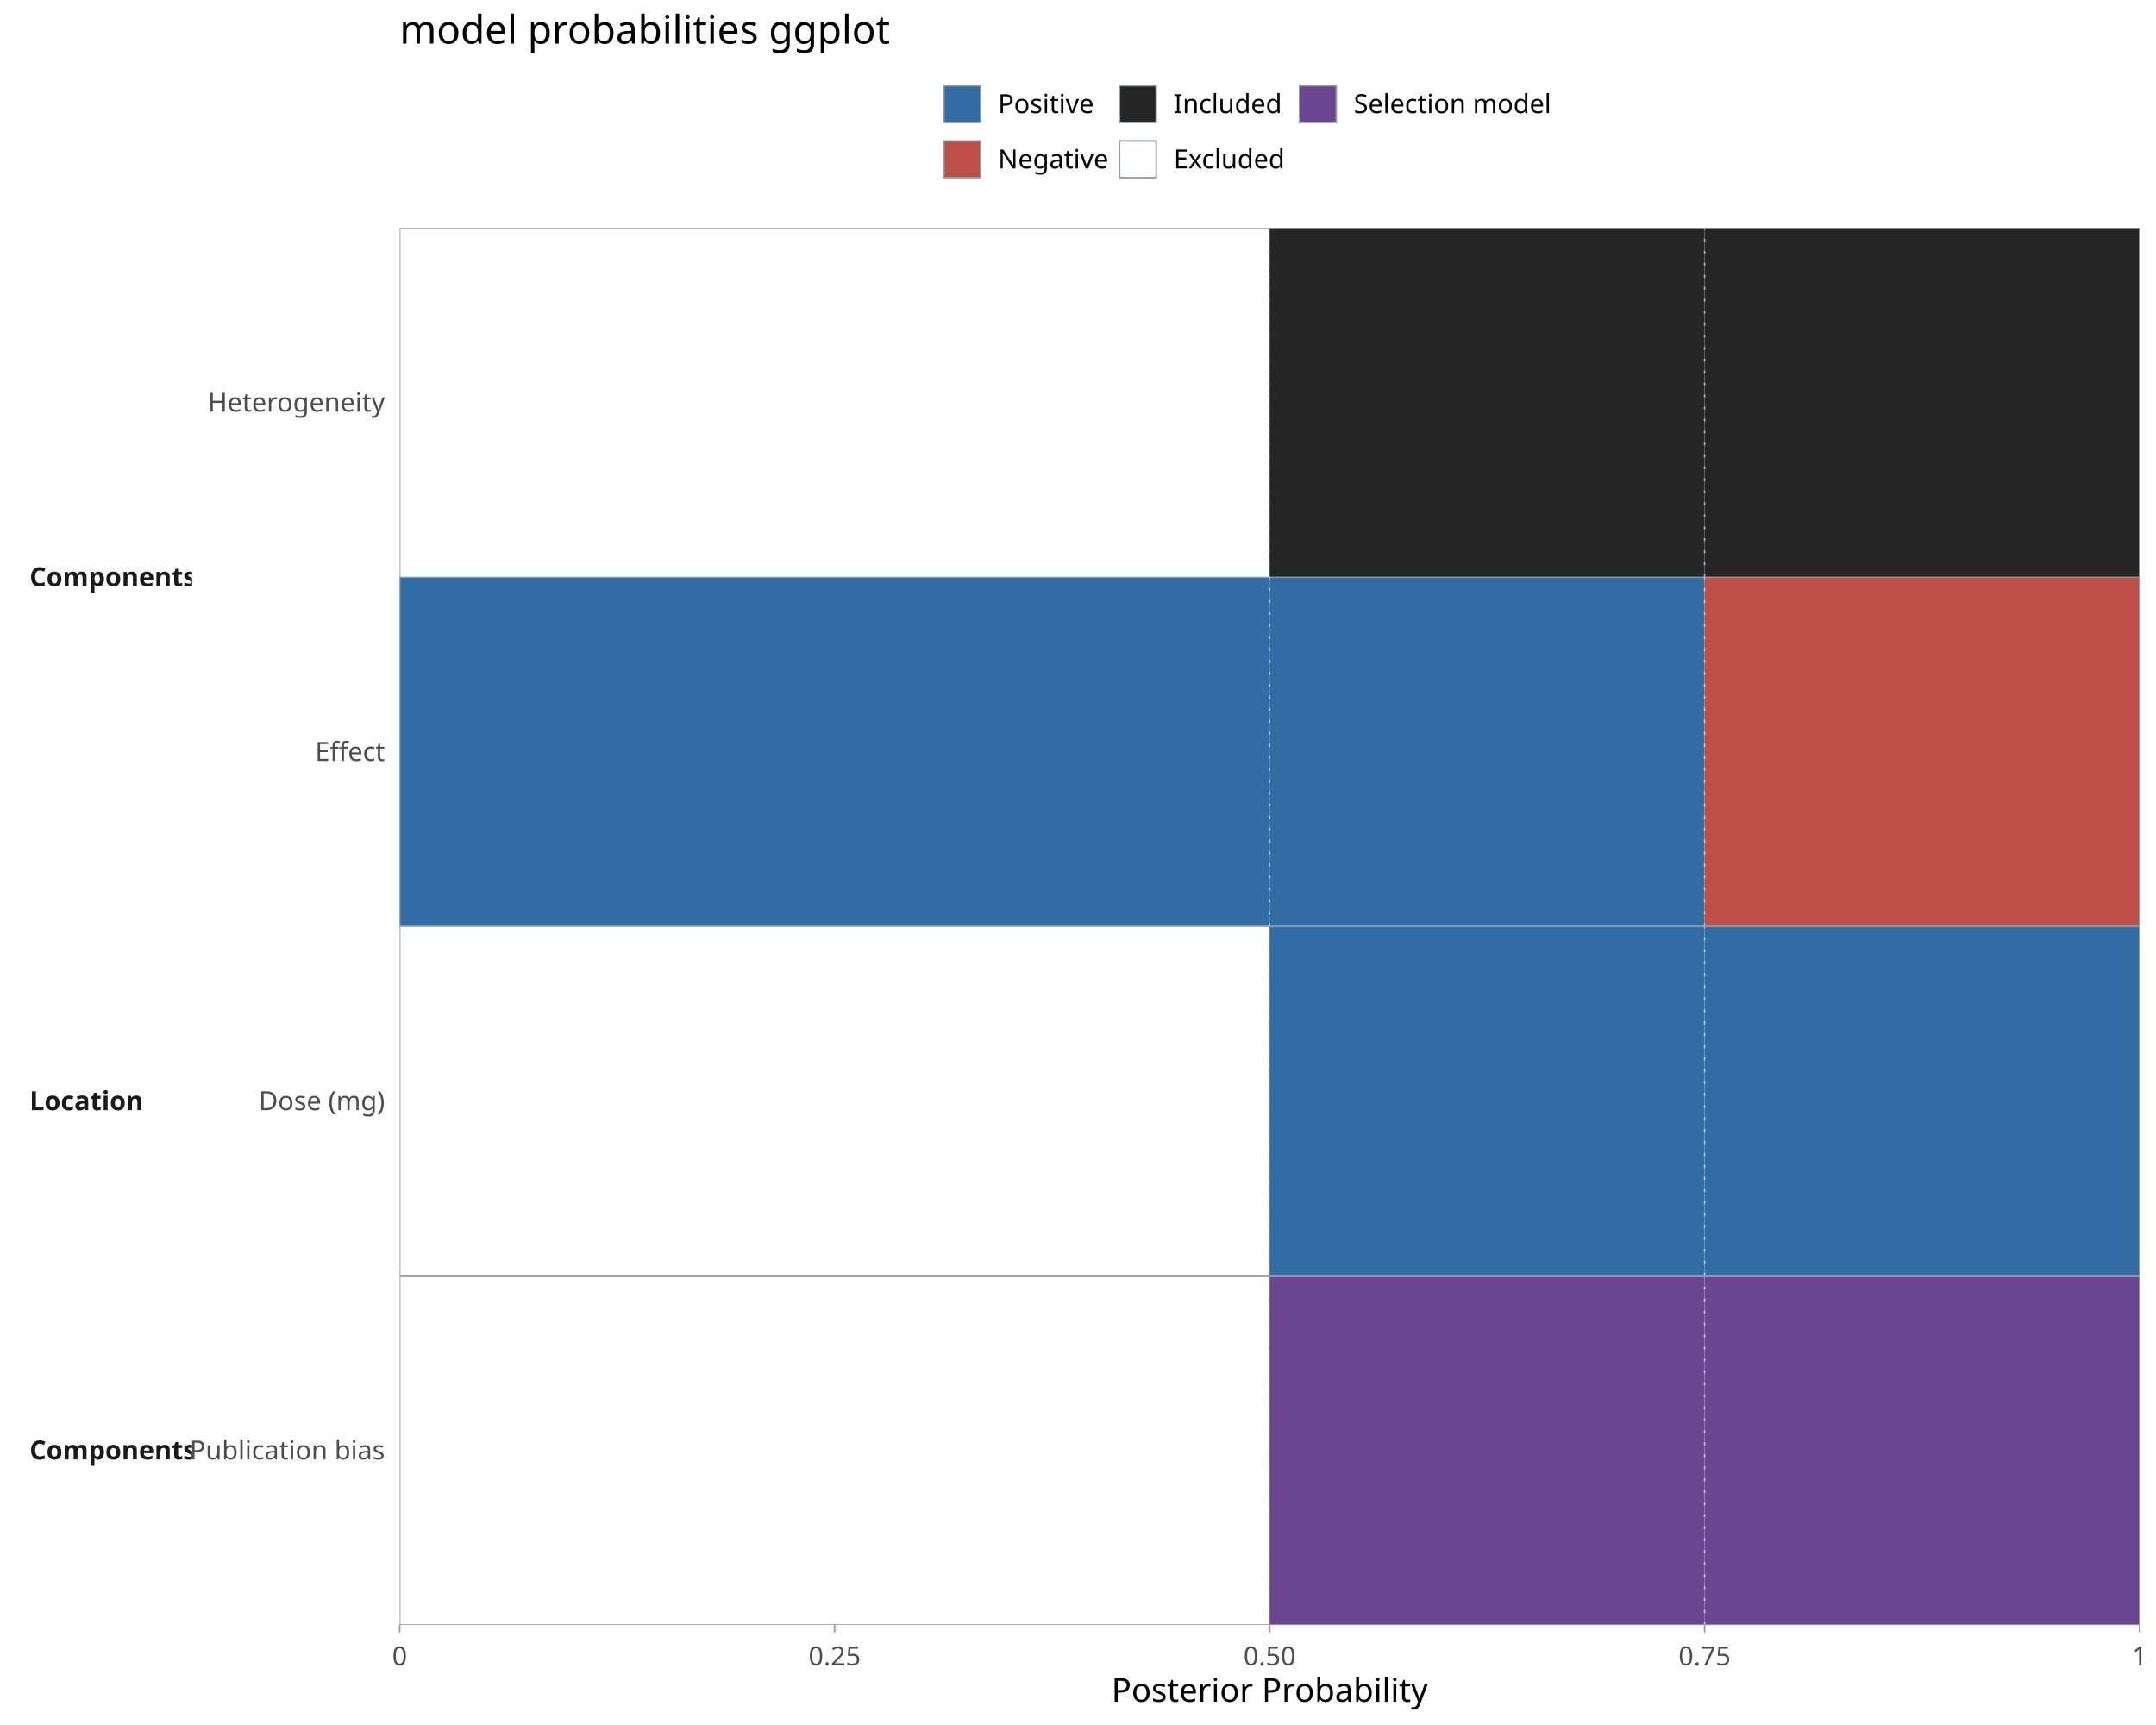
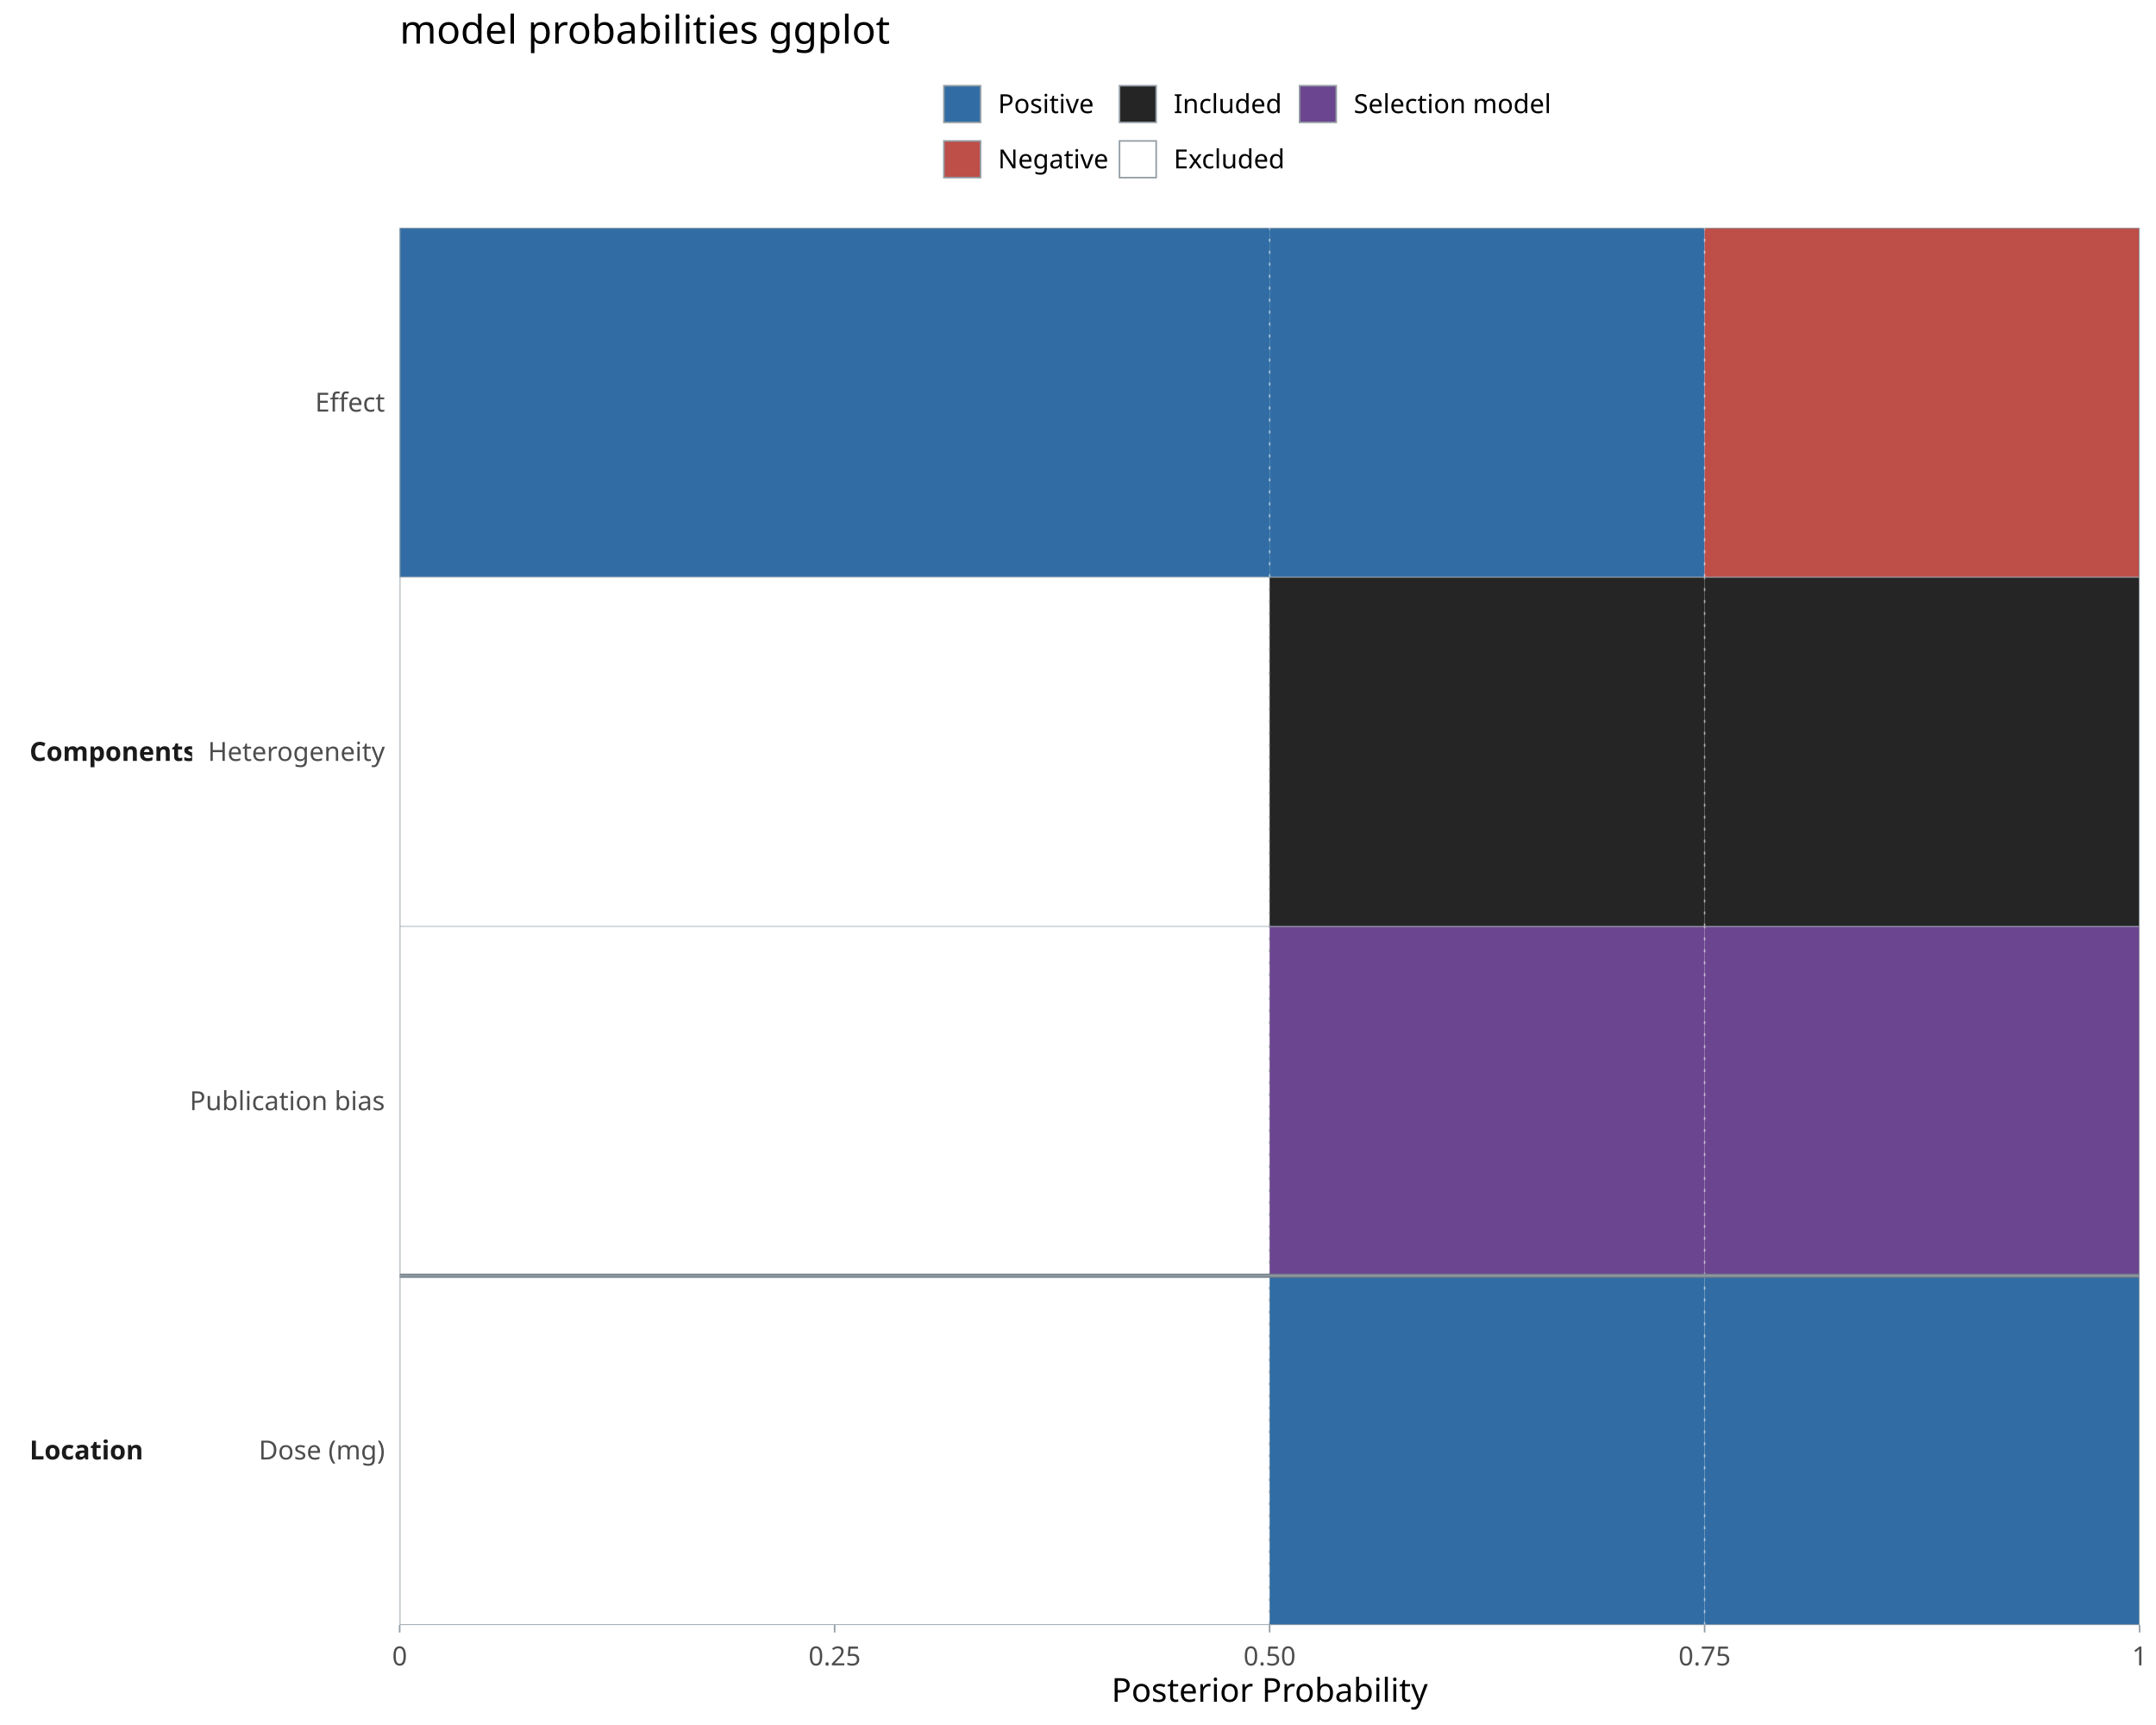
<svg xmlns="http://www.w3.org/2000/svg" class="svglite" data-engine-version="2.0" width="720.00pt" height="576.00pt" viewBox="0 0 720.00 576.00">
  <defs>
    <style type="text/css">
    .svglite line, .svglite polyline, .svglite polygon, .svglite path, .svglite rect, .svglite circle {
      fill: none;
      stroke: #000000;
      stroke-linecap: round;
      stroke-linejoin: round;
      stroke-miterlimit: 10.00;
    }
  </style>
  </defs>
  <rect width="100%" height="100%" style="stroke: none; fill: #FFFFFF;" />
  <defs>
    <clipPath id="cpMC4wMHw3MjAuMDB8MC4wMHw1NzYuMDA=">
      <rect x="0.00" y="0.00" width="720.00" height="576.00" />
    </clipPath>
  </defs>
  <g clip-path="url(#cpMC4wMHw3MjAuMDB8MC4wMHw1NzYuMDA=)">
    <rect x="0.00" y="0.00" width="720.00" height="576.00" style="stroke-width: 1.07; stroke: none; fill: #FFFFFF;" />
  </g>
  <defs>
-     <clipPath id="cpMTMzLjQ3fDcxNC41Mnw3Ni4xMHwzMDkuMzY=">
-       <rect x="133.47" y="76.10" width="581.05" height="233.26" />
+     <clipPath id="cpMTMzLjQ3fDcxNC41Mnw3Ni4xMHw0MjUuOTk=">
+       <rect x="133.47" y="76.10" width="581.05" height="349.89" />
    </clipPath>
  </defs>
-   <g clip-path="url(#cpMTMzLjQ3fDcxNC41Mnw3Ni4xMHwzMDkuMzY=)">
-     <rect x="133.47" y="76.10" width="290.53" height="116.63" style="stroke-width: 1.07; stroke: none; stroke-linecap: butt; stroke-linejoin: miter; fill: #FFFFFF;" />
-     <rect x="423.99" y="76.10" width="145.26" height="116.63" style="stroke-width: 1.07; stroke: none; stroke-linecap: butt; stroke-linejoin: miter; fill: #252525;" />
-     <rect x="569.26" y="76.10" width="145.26" height="116.63" style="stroke-width: 1.07; stroke: none; stroke-linecap: butt; stroke-linejoin: miter; fill: #252525;" />
-     <rect x="133.47" y="192.73" width="290.53" height="116.63" style="stroke-width: 1.07; stroke: none; stroke-linecap: butt; stroke-linejoin: miter; fill: #316DA4;" />
-     <rect x="423.99" y="192.73" width="145.26" height="116.63" style="stroke-width: 1.07; stroke: none; stroke-linecap: butt; stroke-linejoin: miter; fill: #316DA4;" />
-     <rect x="569.26" y="192.73" width="145.26" height="116.63" style="stroke-width: 1.07; stroke: none; stroke-linecap: butt; stroke-linejoin: miter; fill: #BD4E48;" />
-     <line x1="423.99" y1="192.73" x2="423.99" y2="76.10" style="stroke-width: 0.53; stroke: #68747E; stroke-opacity: 0.50; stroke-dasharray: 1.00,3.00; stroke-linecap: butt;" />
+   <g clip-path="url(#cpMTMzLjQ3fDcxNC41Mnw3Ni4xMHw0MjUuOTk=)">
+     <rect x="133.47" y="76.10" width="290.53" height="116.63" style="stroke-width: 1.07; stroke: none; stroke-linecap: butt; stroke-linejoin: miter; fill: #316DA4;" />
+     <rect x="423.99" y="76.10" width="145.26" height="116.63" style="stroke-width: 1.07; stroke: none; stroke-linecap: butt; stroke-linejoin: miter; fill: #316DA4;" />
+     <rect x="569.26" y="76.10" width="145.26" height="116.63" style="stroke-width: 1.07; stroke: none; stroke-linecap: butt; stroke-linejoin: miter; fill: #BD4E48;" />
+     <rect x="133.47" y="192.73" width="290.53" height="116.63" style="stroke-width: 1.07; stroke: none; stroke-linecap: butt; stroke-linejoin: miter; fill: #FFFFFF;" />
+     <rect x="423.99" y="192.73" width="145.26" height="116.63" style="stroke-width: 1.07; stroke: none; stroke-linecap: butt; stroke-linejoin: miter; fill: #252525;" />
+     <rect x="569.26" y="192.73" width="145.26" height="116.63" style="stroke-width: 1.07; stroke: none; stroke-linecap: butt; stroke-linejoin: miter; fill: #252525;" />
+     <rect x="133.47" y="309.36" width="290.53" height="116.63" style="stroke-width: 1.07; stroke: none; stroke-linecap: butt; stroke-linejoin: miter; fill: #FFFFFF;" />
+     <rect x="423.99" y="309.36" width="145.26" height="116.63" style="stroke-width: 1.07; stroke: none; stroke-linecap: butt; stroke-linejoin: miter; fill: #6C4590;" />
+     <rect x="569.26" y="309.36" width="145.26" height="116.63" style="stroke-width: 1.07; stroke: none; stroke-linecap: butt; stroke-linejoin: miter; fill: #6C4590;" />
+     <line x1="423.99" y1="192.73" x2="423.99" y2="76.10" style="stroke-width: 0.53; stroke: #FFFFFF; stroke-opacity: 0.50; stroke-dasharray: 1.00,3.00; stroke-linecap: butt;" />
    <line x1="569.26" y1="192.73" x2="569.26" y2="76.10" style="stroke-width: 0.53; stroke: #FFFFFF; stroke-opacity: 0.50; stroke-dasharray: 1.00,3.00; stroke-linecap: butt;" />
-     <line x1="423.99" y1="309.36" x2="423.99" y2="192.73" style="stroke-width: 0.53; stroke: #FFFFFF; stroke-opacity: 0.50; stroke-dasharray: 1.00,3.00; stroke-linecap: butt;" />
+     <line x1="423.99" y1="309.36" x2="423.99" y2="192.73" style="stroke-width: 0.53; stroke: #68747E; stroke-opacity: 0.50; stroke-dasharray: 1.00,3.00; stroke-linecap: butt;" />
    <line x1="569.26" y1="309.36" x2="569.26" y2="192.73" style="stroke-width: 0.53; stroke: #FFFFFF; stroke-opacity: 0.50; stroke-dasharray: 1.00,3.00; stroke-linecap: butt;" />
-     <line x1="133.47" y1="192.73" x2="714.52" y2="192.73" style="stroke-width: 0.53; stroke: #A6AFB6; stroke-opacity: 0.52; stroke-linecap: butt;" />
-     <line x1="133.47" y1="309.36" x2="714.52" y2="309.36" style="stroke-width: 0.53; stroke: #939DA5; stroke-linecap: butt;" />
-     <rect x="133.47" y="76.10" width="581.05" height="233.26" style="stroke-width: 0.53; stroke: #939DA5;" />
-   </g>
-   <g clip-path="url(#cpMC4wMHw3MjAuMDB8MC4wMHw1NzYuMDA=)">
- </g>
-   <defs>
-     <clipPath id="cpMTMzLjQ3fDcxNC41MnwzMDkuMzZ8NDI1Ljk5">
-       <rect x="133.47" y="309.36" width="581.05" height="116.63" />
-     </clipPath>
-   </defs>
-   <g clip-path="url(#cpMTMzLjQ3fDcxNC41MnwzMDkuMzZ8NDI1Ljk5)">
-     <rect x="133.47" y="309.36" width="290.53" height="116.63" style="stroke-width: 1.07; stroke: none; stroke-linecap: butt; stroke-linejoin: miter; fill: #FFFFFF;" />
-     <rect x="423.99" y="309.36" width="145.26" height="116.63" style="stroke-width: 1.07; stroke: none; stroke-linecap: butt; stroke-linejoin: miter; fill: #316DA4;" />
-     <rect x="569.26" y="309.36" width="145.26" height="116.63" style="stroke-width: 1.07; stroke: none; stroke-linecap: butt; stroke-linejoin: miter; fill: #316DA4;" />
    <line x1="423.99" y1="425.99" x2="423.99" y2="309.36" style="stroke-width: 0.53; stroke: #68747E; stroke-opacity: 0.50; stroke-dasharray: 1.00,3.00; stroke-linecap: butt;" />
    <line x1="569.26" y1="425.99" x2="569.26" y2="309.36" style="stroke-width: 0.53; stroke: #FFFFFF; stroke-opacity: 0.50; stroke-dasharray: 1.00,3.00; stroke-linecap: butt;" />
-     <line x1="133.47" y1="425.99" x2="714.52" y2="425.99" style="stroke-width: 0.53; stroke: #939DA5; stroke-linecap: butt;" />
-     <rect x="133.47" y="309.36" width="581.05" height="116.63" style="stroke-width: 0.53; stroke: #939DA5;" />
+     <line x1="133.47" y1="192.73" x2="714.52" y2="192.73" style="stroke-width: 0.53; stroke: #A6AFB6; stroke-opacity: 0.52; stroke-linecap: butt;" />
+     <line x1="133.47" y1="309.36" x2="714.52" y2="309.36" style="stroke-width: 0.53; stroke: #A6AFB6; stroke-opacity: 0.52; stroke-linecap: butt;" />
+     <line x1="133.47" y1="425.99" x2="714.52" y2="425.99" style="stroke-width: 1.39; stroke: #737D86; stroke-linecap: butt;" />
+     <rect x="133.47" y="76.10" width="581.05" height="349.89" style="stroke-width: 0.53; stroke: #939DA5;" />
  </g>
  <g clip-path="url(#cpMC4wMHw3MjAuMDB8MC4wMHw1NzYuMDA=)">
</g>
  <defs>
    <clipPath id="cpMTMzLjQ3fDcxNC41Mnw0MjUuOTl8NTQyLjYy">
      <rect x="133.47" y="425.99" width="581.05" height="116.63" />
    </clipPath>
  </defs>
  <g clip-path="url(#cpMTMzLjQ3fDcxNC41Mnw0MjUuOTl8NTQyLjYy)">
    <rect x="133.47" y="425.99" width="290.53" height="116.63" style="stroke-width: 1.07; stroke: none; stroke-linecap: butt; stroke-linejoin: miter; fill: #FFFFFF;" />
-     <rect x="423.99" y="425.99" width="145.26" height="116.63" style="stroke-width: 1.07; stroke: none; stroke-linecap: butt; stroke-linejoin: miter; fill: #6C4590;" />
-     <rect x="569.26" y="425.99" width="145.26" height="116.63" style="stroke-width: 1.07; stroke: none; stroke-linecap: butt; stroke-linejoin: miter; fill: #6C4590;" />
+     <rect x="423.99" y="425.99" width="145.26" height="116.63" style="stroke-width: 1.07; stroke: none; stroke-linecap: butt; stroke-linejoin: miter; fill: #316DA4;" />
+     <rect x="569.26" y="425.99" width="145.26" height="116.63" style="stroke-width: 1.07; stroke: none; stroke-linecap: butt; stroke-linejoin: miter; fill: #316DA4;" />
    <line x1="423.99" y1="542.62" x2="423.99" y2="425.99" style="stroke-width: 0.53; stroke: #68747E; stroke-opacity: 0.50; stroke-dasharray: 1.00,3.00; stroke-linecap: butt;" />
    <line x1="569.26" y1="542.62" x2="569.26" y2="425.99" style="stroke-width: 0.53; stroke: #FFFFFF; stroke-opacity: 0.50; stroke-dasharray: 1.00,3.00; stroke-linecap: butt;" />
+     <line x1="133.47" y1="425.99" x2="714.52" y2="425.99" style="stroke-width: 1.39; stroke: #737D86; stroke-linecap: butt;" />
    <rect x="133.47" y="425.99" width="581.05" height="116.63" style="stroke-width: 0.53; stroke: #939DA5;" />
  </g>
  <g clip-path="url(#cpMC4wMHw3MjAuMDB8MC4wMHw1NzYuMDA=)">
</g>
  <defs>
-     <clipPath id="cpNS40OHw2NC4xNXw3Ni4xMHwzMDkuMzY=">
-       <rect x="5.48" y="76.10" width="58.67" height="233.26" />
+     <clipPath id="cpNS40OHw2NC4xNXw3Ni4xMHw0MjUuOTk=">
+       <rect x="5.48" y="76.10" width="58.67" height="349.89" />
    </clipPath>
  </defs>
-   <g clip-path="url(#cpNS40OHw2NC4xNXw3Ni4xMHwzMDkuMzY=)">
-     <text x="9.86" y="195.76" style="font-size: 8.80px; font-weight: bold; fill: #1A1A1A; font-family: sans;" textLength="49.91px" lengthAdjust="spacingAndGlyphs">Components</text>
-   </g>
-   <g clip-path="url(#cpMC4wMHw3MjAuMDB8MC4wMHw1NzYuMDA=)">
- </g>
-   <defs>
-     <clipPath id="cpNS40OHw2NC4xNXwzMDkuMzZ8NDI1Ljk5">
-       <rect x="5.48" y="309.36" width="58.67" height="116.63" />
-     </clipPath>
-   </defs>
-   <g clip-path="url(#cpNS40OHw2NC4xNXwzMDkuMzZ8NDI1Ljk5)">
-     <text x="9.86" y="370.70" style="font-size: 8.80px; font-weight: bold; fill: #1A1A1A; font-family: sans;" textLength="33.27px" lengthAdjust="spacingAndGlyphs">Location</text>
+   <g clip-path="url(#cpNS40OHw2NC4xNXw3Ni4xMHw0MjUuOTk=)">
+     <text x="9.86" y="254.07" style="font-size: 8.80px; font-weight: bold; fill: #1A1A1A; font-family: sans;" textLength="49.91px" lengthAdjust="spacingAndGlyphs">Components</text>
  </g>
  <g clip-path="url(#cpMC4wMHw3MjAuMDB8MC4wMHw1NzYuMDA=)">
</g>
  <defs>
    <clipPath id="cpNS40OHw2NC4xNXw0MjUuOTl8NTQyLjYy">
      <rect x="5.48" y="425.99" width="58.67" height="116.63" />
    </clipPath>
  </defs>
  <g clip-path="url(#cpNS40OHw2NC4xNXw0MjUuOTl8NTQyLjYy)">
-     <text x="9.86" y="487.33" style="font-size: 8.80px; font-weight: bold; fill: #1A1A1A; font-family: sans;" textLength="49.91px" lengthAdjust="spacingAndGlyphs">Components</text>
+     <text x="9.86" y="487.33" style="font-size: 8.80px; font-weight: bold; fill: #1A1A1A; font-family: sans;" textLength="33.27px" lengthAdjust="spacingAndGlyphs">Location</text>
  </g>
  <g clip-path="url(#cpMC4wMHw3MjAuMDB8MC4wMHw1NzYuMDA=)">
    <polyline points="133.47,545.11 133.47,542.62 " style="stroke-width: 0.53; stroke: #939DA5; stroke-linecap: butt;" />
    <polyline points="278.73,545.11 278.73,542.62 " style="stroke-width: 0.53; stroke: #939DA5; stroke-linecap: butt;" />
    <polyline points="423.99,545.11 423.99,542.62 " style="stroke-width: 0.53; stroke: #939DA5; stroke-linecap: butt;" />
    <polyline points="569.26,545.11 569.26,542.62 " style="stroke-width: 0.53; stroke: #939DA5; stroke-linecap: butt;" />
    <polyline points="714.52,545.11 714.52,542.62 " style="stroke-width: 0.53; stroke: #939DA5; stroke-linecap: butt;" />
    <text x="133.47" y="556.10" text-anchor="middle" style="font-size: 8.80px; fill: #4D4D4D; font-family: sans;" textLength="4.89px" lengthAdjust="spacingAndGlyphs">0</text>
    <text x="278.73" y="556.10" text-anchor="middle" style="font-size: 8.80px; fill: #4D4D4D; font-family: sans;" textLength="17.13px" lengthAdjust="spacingAndGlyphs">0.25</text>
    <text x="423.99" y="556.10" text-anchor="middle" style="font-size: 8.80px; fill: #4D4D4D; font-family: sans;" textLength="17.13px" lengthAdjust="spacingAndGlyphs">0.50</text>
    <text x="569.26" y="556.10" text-anchor="middle" style="font-size: 8.80px; fill: #4D4D4D; font-family: sans;" textLength="17.13px" lengthAdjust="spacingAndGlyphs">0.75</text>
    <text x="714.52" y="556.10" text-anchor="middle" style="font-size: 8.80px; fill: #4D4D4D; font-family: sans;" textLength="4.89px" lengthAdjust="spacingAndGlyphs">1</text>
-     <text x="128.54" y="137.44" text-anchor="end" style="font-size: 8.80px; fill: #4D4D4D; font-family: sans;" textLength="54.80px" lengthAdjust="spacingAndGlyphs">Heterogeneity</text>
-     <text x="128.54" y="254.07" text-anchor="end" style="font-size: 8.80px; fill: #4D4D4D; font-family: sans;" textLength="22.50px" lengthAdjust="spacingAndGlyphs">Effect</text>
-     <text x="128.54" y="370.70" text-anchor="end" style="font-size: 8.80px; fill: #4D4D4D; font-family: sans;" textLength="41.08px" lengthAdjust="spacingAndGlyphs">Dose (mg)</text>
-     <text x="128.54" y="487.33" text-anchor="end" style="font-size: 8.80px; fill: #4D4D4D; font-family: sans;" textLength="61.64px" lengthAdjust="spacingAndGlyphs">Publication bias</text>
+     <text x="128.54" y="137.44" text-anchor="end" style="font-size: 8.80px; fill: #4D4D4D; font-family: sans;" textLength="22.50px" lengthAdjust="spacingAndGlyphs">Effect</text>
+     <text x="128.54" y="254.07" text-anchor="end" style="font-size: 8.80px; fill: #4D4D4D; font-family: sans;" textLength="54.80px" lengthAdjust="spacingAndGlyphs">Heterogeneity</text>
+     <text x="128.54" y="370.70" text-anchor="end" style="font-size: 8.80px; fill: #4D4D4D; font-family: sans;" textLength="61.64px" lengthAdjust="spacingAndGlyphs">Publication bias</text>
+     <text x="128.54" y="487.33" text-anchor="end" style="font-size: 8.80px; fill: #4D4D4D; font-family: sans;" textLength="41.08px" lengthAdjust="spacingAndGlyphs">Dose (mg)</text>
    <text x="423.99" y="568.24" text-anchor="middle" style="font-size: 11.00px; font-family: sans;" textLength="98.44px" lengthAdjust="spacingAndGlyphs">Posterior Probability</text>
    <rect x="315.21" y="28.62" width="12.25" height="12.25" style="stroke-width: 0.53; stroke: #939DA5; stroke-linecap: butt; stroke-linejoin: miter; fill: #316DA4;" />
    <rect x="315.21" y="47.06" width="12.25" height="12.25" style="stroke-width: 0.53; stroke: #939DA5; stroke-linecap: butt; stroke-linejoin: miter; fill: #BD4E48;" />
    <rect x="373.86" y="28.62" width="12.25" height="12.25" style="stroke-width: 0.53; stroke: #939DA5; stroke-linecap: butt; stroke-linejoin: miter; fill: #252525;" />
    <rect x="373.86" y="47.06" width="12.25" height="12.25" style="stroke-width: 0.53; stroke: #939DA5; stroke-linecap: butt; stroke-linejoin: miter; fill: #FFFFFF;" />
    <rect x="433.99" y="28.62" width="12.25" height="12.25" style="stroke-width: 0.53; stroke: #939DA5; stroke-linecap: butt; stroke-linejoin: miter; fill: #6C4590;" />
    <text x="333.29" y="37.77" style="font-size: 8.80px; font-family: sans;" textLength="30.82px" lengthAdjust="spacingAndGlyphs">Positive</text>
    <text x="333.29" y="56.21" style="font-size: 8.80px; font-family: sans;" textLength="34.74px" lengthAdjust="spacingAndGlyphs">Negative</text>
    <text x="391.95" y="37.77" style="font-size: 8.80px; font-family: sans;" textLength="33.27px" lengthAdjust="spacingAndGlyphs">Included</text>
    <text x="391.95" y="56.21" style="font-size: 8.80px; font-family: sans;" textLength="36.21px" lengthAdjust="spacingAndGlyphs">Excluded</text>
    <text x="452.08" y="37.77" style="font-size: 8.80px; font-family: sans;" textLength="62.62px" lengthAdjust="spacingAndGlyphs">Selection model</text>
    <text x="133.47" y="14.56" style="font-size: 13.20px; font-family: sans;" textLength="149.70px" lengthAdjust="spacingAndGlyphs">model probabilities ggplot</text>
  </g>
</svg>
